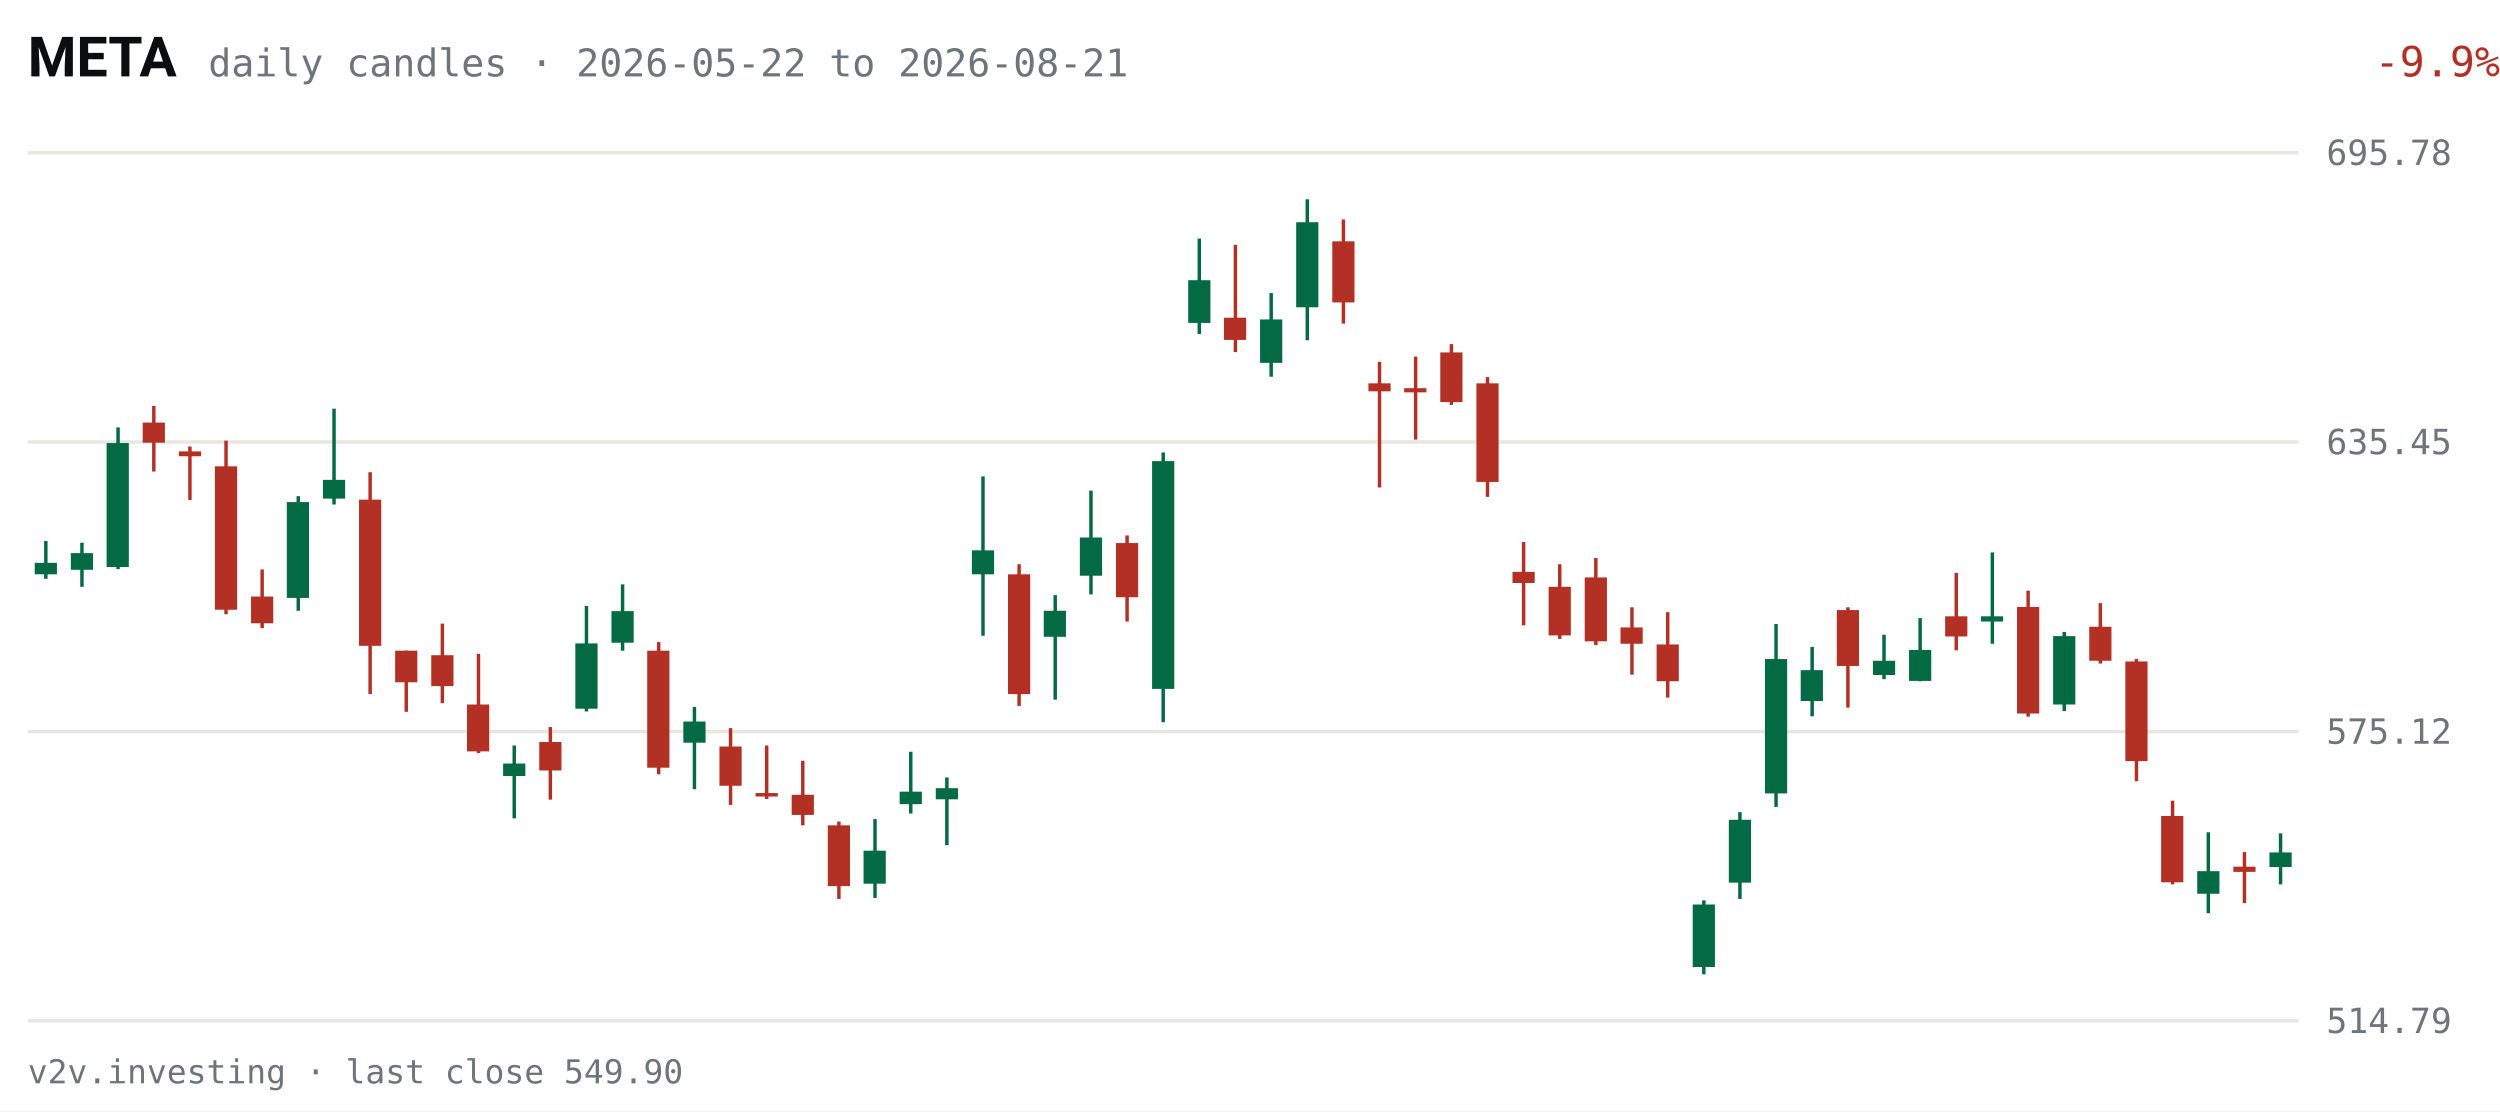
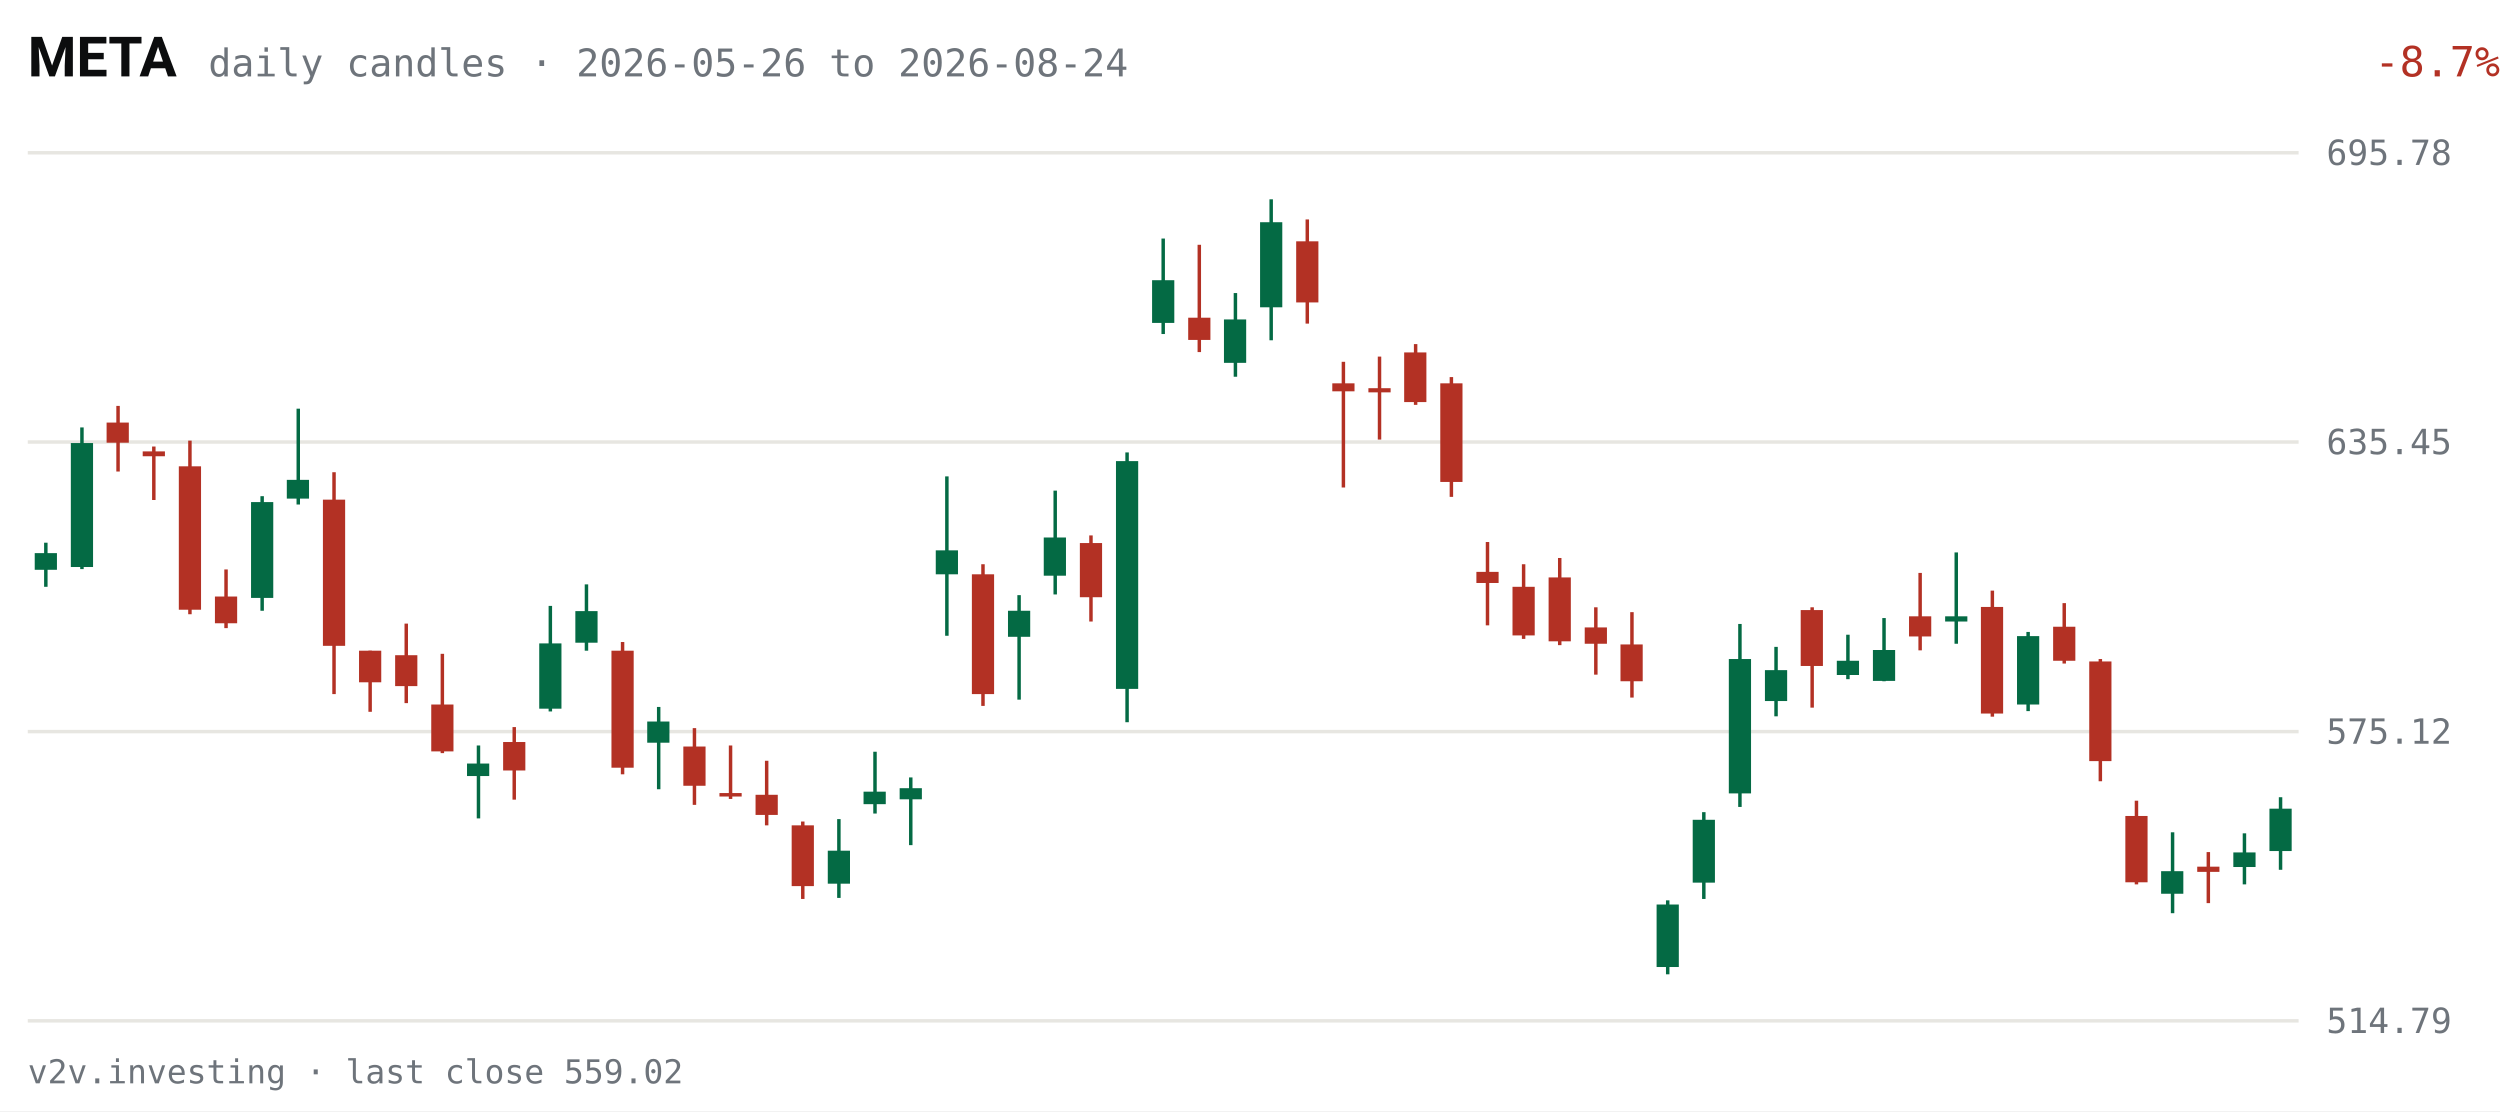
<svg xmlns="http://www.w3.org/2000/svg" viewBox="0 0 720 320" width="720" height="320" role="img" aria-label="META daily candles, last 63 sessions">
  <rect width="720" height="320" fill="#FFFFFF" />
  <text x="8" y="22" fill="#0C0D0E" font-size="16" font-weight="600" font-family="system-ui,-apple-system,Segoe UI,Roboto,sans-serif">META</text>
-   <text x="60" y="22" fill="#6E747B" font-size="11" font-family="ui-monospace,SFMono-Regular,Menlo,Consolas,monospace">daily candles · 2026-05-22 to 2026-08-21</text>
-   <text x="670" y="22" fill="#B33124" font-size="12" text-anchor="end" font-family="ui-monospace,SFMono-Regular,Menlo,Consolas,monospace" transform="translate(50,0)">-9.9%</text>
+   <text x="60" y="22" fill="#6E747B" font-size="11" font-family="ui-monospace,SFMono-Regular,Menlo,Consolas,monospace">daily candles · 2026-05-26 to 2026-08-24</text>
+   <text x="670" y="22" fill="#B33124" font-size="12" text-anchor="end" font-family="ui-monospace,SFMono-Regular,Menlo,Consolas,monospace" transform="translate(50,0)">-8.7%</text>
  <g font-family="ui-monospace,SFMono-Regular,Menlo,Consolas,monospace">
    <line x1="8" y1="294.0" x2="662" y2="294.0" stroke="#E7E6E1" stroke-width="1" />
    <text x="670" y="297.5" fill="#6E747B" font-size="10">514.79</text>
    <line x1="8" y1="210.7" x2="662" y2="210.7" stroke="#E7E6E1" stroke-width="1" />
    <text x="670" y="214.2" fill="#6E747B" font-size="10">575.12</text>
    <line x1="8" y1="127.3" x2="662" y2="127.3" stroke="#E7E6E1" stroke-width="1" />
    <text x="670" y="130.8" fill="#6E747B" font-size="10">635.45</text>
    <line x1="8" y1="44.0" x2="662" y2="44.0" stroke="#E7E6E1" stroke-width="1" />
    <text x="670" y="47.5" fill="#6E747B" font-size="10">695.78</text>
-     <line x1="13.2" y1="155.8" x2="13.2" y2="166.7" stroke="#046A44" stroke-width="1" />
-     <rect x="10.0" y="162.1" width="6.4" height="3.3" fill="#046A44" />
-     <line x1="23.6" y1="156.3" x2="23.6" y2="169.0" stroke="#046A44" stroke-width="1" />
-     <rect x="20.4" y="159.3" width="6.4" height="4.8" fill="#046A44" />
-     <line x1="34.0" y1="123.1" x2="34.0" y2="163.9" stroke="#046A44" stroke-width="1" />
-     <rect x="30.7" y="127.6" width="6.4" height="35.7" fill="#046A44" />
-     <line x1="44.3" y1="116.9" x2="44.3" y2="135.8" stroke="#B33124" stroke-width="1" />
-     <rect x="41.1" y="121.7" width="6.4" height="5.8" fill="#B33124" />
-     <line x1="54.7" y1="128.6" x2="54.7" y2="144.0" stroke="#B33124" stroke-width="1" />
-     <rect x="51.5" y="130.0" width="6.4" height="1.4" fill="#B33124" />
-     <line x1="65.1" y1="126.9" x2="65.1" y2="176.9" stroke="#B33124" stroke-width="1" />
-     <rect x="61.9" y="134.3" width="6.4" height="41.3" fill="#B33124" />
-     <line x1="75.5" y1="164.0" x2="75.5" y2="180.9" stroke="#B33124" stroke-width="1" />
-     <rect x="72.3" y="171.8" width="6.4" height="7.7" fill="#B33124" />
-     <line x1="85.9" y1="142.9" x2="85.9" y2="175.9" stroke="#046A44" stroke-width="1" />
-     <rect x="82.6" y="144.6" width="6.4" height="27.6" fill="#046A44" />
-     <line x1="96.2" y1="117.7" x2="96.2" y2="145.3" stroke="#046A44" stroke-width="1" />
-     <rect x="93.0" y="138.2" width="6.4" height="5.4" fill="#046A44" />
-     <line x1="106.6" y1="136.0" x2="106.6" y2="199.9" stroke="#B33124" stroke-width="1" />
-     <rect x="103.4" y="143.9" width="6.4" height="42.1" fill="#B33124" />
-     <line x1="117.0" y1="187.4" x2="117.0" y2="205.0" stroke="#B33124" stroke-width="1" />
-     <rect x="113.8" y="187.4" width="6.4" height="9.1" fill="#B33124" />
-     <line x1="127.4" y1="179.6" x2="127.4" y2="202.5" stroke="#B33124" stroke-width="1" />
-     <rect x="124.2" y="188.7" width="6.4" height="8.9" fill="#B33124" />
-     <line x1="137.8" y1="188.3" x2="137.8" y2="216.9" stroke="#B33124" stroke-width="1" />
-     <rect x="134.5" y="202.9" width="6.4" height="13.5" fill="#B33124" />
-     <line x1="148.1" y1="214.7" x2="148.1" y2="235.7" stroke="#046A44" stroke-width="1" />
-     <rect x="144.9" y="219.9" width="6.4" height="3.6" fill="#046A44" />
-     <line x1="158.5" y1="209.4" x2="158.5" y2="230.3" stroke="#B33124" stroke-width="1" />
-     <rect x="155.3" y="213.7" width="6.4" height="8.2" fill="#B33124" />
-     <line x1="168.9" y1="174.5" x2="168.9" y2="204.9" stroke="#046A44" stroke-width="1" />
-     <rect x="165.7" y="185.3" width="6.4" height="18.8" fill="#046A44" />
-     <line x1="179.3" y1="168.3" x2="179.3" y2="187.4" stroke="#046A44" stroke-width="1" />
-     <rect x="176.1" y="176.0" width="6.4" height="9.1" fill="#046A44" />
-     <line x1="189.7" y1="184.9" x2="189.7" y2="223.0" stroke="#B33124" stroke-width="1" />
-     <rect x="186.4" y="187.4" width="6.4" height="33.7" fill="#B33124" />
-     <line x1="200.0" y1="203.6" x2="200.0" y2="227.3" stroke="#046A44" stroke-width="1" />
-     <rect x="196.8" y="207.8" width="6.4" height="6.1" fill="#046A44" />
-     <line x1="210.4" y1="209.7" x2="210.4" y2="231.8" stroke="#B33124" stroke-width="1" />
-     <rect x="207.2" y="215.0" width="6.4" height="11.3" fill="#B33124" />
-     <line x1="220.8" y1="214.7" x2="220.8" y2="230.1" stroke="#B33124" stroke-width="1" />
-     <rect x="217.6" y="228.4" width="6.4" height="1.0" fill="#B33124" />
-     <line x1="231.2" y1="219.1" x2="231.2" y2="237.7" stroke="#B33124" stroke-width="1" />
-     <rect x="228.0" y="228.9" width="6.4" height="5.8" fill="#B33124" />
-     <line x1="241.6" y1="236.6" x2="241.6" y2="258.9" stroke="#B33124" stroke-width="1" />
-     <rect x="238.4" y="237.7" width="6.4" height="17.5" fill="#B33124" />
-     <line x1="252.0" y1="235.9" x2="252.0" y2="258.6" stroke="#046A44" stroke-width="1" />
-     <rect x="248.7" y="245.0" width="6.4" height="9.5" fill="#046A44" />
-     <line x1="262.3" y1="216.5" x2="262.3" y2="234.3" stroke="#046A44" stroke-width="1" />
-     <rect x="259.1" y="228.0" width="6.4" height="3.6" fill="#046A44" />
-     <line x1="272.7" y1="223.9" x2="272.7" y2="243.4" stroke="#046A44" stroke-width="1" />
-     <rect x="269.5" y="227.0" width="6.4" height="3.2" fill="#046A44" />
-     <line x1="283.1" y1="137.2" x2="283.1" y2="183.1" stroke="#046A44" stroke-width="1" />
-     <rect x="279.9" y="158.5" width="6.4" height="6.9" fill="#046A44" />
-     <line x1="293.5" y1="162.5" x2="293.5" y2="203.3" stroke="#B33124" stroke-width="1" />
-     <rect x="290.3" y="165.4" width="6.4" height="34.5" fill="#B33124" />
-     <line x1="303.9" y1="171.4" x2="303.9" y2="201.5" stroke="#046A44" stroke-width="1" />
-     <rect x="300.6" y="175.9" width="6.4" height="7.5" fill="#046A44" />
-     <line x1="314.2" y1="141.3" x2="314.2" y2="171.2" stroke="#046A44" stroke-width="1" />
-     <rect x="311.0" y="154.8" width="6.4" height="11.0" fill="#046A44" />
-     <line x1="324.6" y1="154.2" x2="324.6" y2="179.0" stroke="#B33124" stroke-width="1" />
-     <rect x="321.4" y="156.4" width="6.4" height="15.6" fill="#B33124" />
-     <line x1="335.0" y1="130.3" x2="335.0" y2="208.0" stroke="#046A44" stroke-width="1" />
-     <rect x="331.8" y="132.8" width="6.4" height="65.6" fill="#046A44" />
-     <line x1="345.4" y1="68.7" x2="345.4" y2="96.2" stroke="#046A44" stroke-width="1" />
-     <rect x="342.2" y="80.7" width="6.4" height="12.3" fill="#046A44" />
-     <line x1="355.8" y1="70.5" x2="355.8" y2="101.4" stroke="#B33124" stroke-width="1" />
-     <rect x="352.5" y="91.5" width="6.4" height="6.4" fill="#B33124" />
-     <line x1="366.1" y1="84.4" x2="366.1" y2="108.5" stroke="#046A44" stroke-width="1" />
-     <rect x="362.9" y="92.0" width="6.4" height="12.5" fill="#046A44" />
-     <line x1="376.5" y1="57.4" x2="376.5" y2="98.0" stroke="#046A44" stroke-width="1" />
-     <rect x="373.3" y="64.0" width="6.4" height="24.5" fill="#046A44" />
-     <line x1="386.9" y1="63.2" x2="386.9" y2="93.2" stroke="#B33124" stroke-width="1" />
-     <rect x="383.7" y="69.5" width="6.4" height="17.6" fill="#B33124" />
-     <line x1="397.3" y1="104.2" x2="397.3" y2="140.4" stroke="#B33124" stroke-width="1" />
-     <rect x="394.1" y="110.4" width="6.4" height="2.3" fill="#B33124" />
-     <line x1="407.7" y1="102.7" x2="407.7" y2="126.6" stroke="#B33124" stroke-width="1" />
-     <rect x="404.4" y="111.8" width="6.4" height="1.2" fill="#B33124" />
-     <line x1="418.0" y1="99.1" x2="418.0" y2="116.6" stroke="#B33124" stroke-width="1" />
-     <rect x="414.8" y="101.5" width="6.4" height="14.3" fill="#B33124" />
-     <line x1="428.4" y1="108.6" x2="428.4" y2="143.1" stroke="#B33124" stroke-width="1" />
-     <rect x="425.2" y="110.4" width="6.4" height="28.4" fill="#B33124" />
-     <line x1="438.8" y1="156.1" x2="438.8" y2="180.1" stroke="#B33124" stroke-width="1" />
-     <rect x="435.6" y="164.7" width="6.4" height="3.2" fill="#B33124" />
-     <line x1="449.2" y1="162.5" x2="449.2" y2="184.0" stroke="#B33124" stroke-width="1" />
-     <rect x="446.0" y="169.0" width="6.4" height="14.0" fill="#B33124" />
-     <line x1="459.6" y1="160.7" x2="459.6" y2="185.8" stroke="#B33124" stroke-width="1" />
-     <rect x="456.4" y="166.3" width="6.4" height="18.4" fill="#B33124" />
-     <line x1="470.0" y1="174.9" x2="470.0" y2="194.3" stroke="#B33124" stroke-width="1" />
-     <rect x="466.7" y="180.7" width="6.4" height="4.7" fill="#B33124" />
-     <line x1="480.3" y1="176.3" x2="480.3" y2="200.9" stroke="#B33124" stroke-width="1" />
-     <rect x="477.1" y="185.6" width="6.4" height="10.6" fill="#B33124" />
-     <line x1="490.7" y1="259.3" x2="490.7" y2="280.6" stroke="#046A44" stroke-width="1" />
-     <rect x="487.5" y="260.5" width="6.4" height="18.0" fill="#046A44" />
-     <line x1="501.1" y1="233.9" x2="501.1" y2="258.9" stroke="#046A44" stroke-width="1" />
-     <rect x="497.9" y="236.1" width="6.4" height="18.1" fill="#046A44" />
-     <line x1="511.5" y1="179.7" x2="511.5" y2="232.4" stroke="#046A44" stroke-width="1" />
-     <rect x="508.3" y="189.8" width="6.4" height="38.7" fill="#046A44" />
-     <line x1="521.9" y1="186.3" x2="521.9" y2="206.3" stroke="#046A44" stroke-width="1" />
-     <rect x="518.6" y="193.0" width="6.4" height="8.9" fill="#046A44" />
-     <line x1="532.2" y1="174.9" x2="532.2" y2="203.8" stroke="#B33124" stroke-width="1" />
-     <rect x="529.0" y="175.7" width="6.4" height="16.1" fill="#B33124" />
-     <line x1="542.6" y1="182.8" x2="542.6" y2="195.6" stroke="#046A44" stroke-width="1" />
-     <rect x="539.4" y="190.3" width="6.4" height="4.1" fill="#046A44" />
-     <line x1="553.0" y1="178.0" x2="553.0" y2="196.2" stroke="#046A44" stroke-width="1" />
-     <rect x="549.8" y="187.2" width="6.4" height="8.9" fill="#046A44" />
-     <line x1="563.4" y1="165.0" x2="563.4" y2="187.3" stroke="#B33124" stroke-width="1" />
-     <rect x="560.2" y="177.5" width="6.4" height="5.8" fill="#B33124" />
-     <line x1="573.8" y1="159.1" x2="573.8" y2="185.4" stroke="#046A44" stroke-width="1" />
-     <rect x="570.5" y="177.5" width="6.4" height="1.5" fill="#046A44" />
-     <line x1="584.1" y1="170.1" x2="584.1" y2="206.4" stroke="#B33124" stroke-width="1" />
-     <rect x="580.9" y="174.8" width="6.4" height="30.7" fill="#B33124" />
-     <line x1="594.5" y1="182.0" x2="594.5" y2="204.8" stroke="#046A44" stroke-width="1" />
-     <rect x="591.3" y="183.2" width="6.4" height="19.7" fill="#046A44" />
-     <line x1="604.9" y1="173.7" x2="604.9" y2="191.1" stroke="#B33124" stroke-width="1" />
-     <rect x="601.7" y="180.5" width="6.4" height="9.8" fill="#B33124" />
-     <line x1="615.3" y1="189.8" x2="615.3" y2="225.0" stroke="#B33124" stroke-width="1" />
-     <rect x="612.1" y="190.5" width="6.4" height="28.7" fill="#B33124" />
-     <line x1="625.7" y1="230.6" x2="625.7" y2="254.7" stroke="#B33124" stroke-width="1" />
-     <rect x="622.4" y="235.0" width="6.4" height="19.1" fill="#B33124" />
-     <line x1="636.0" y1="239.7" x2="636.0" y2="263.0" stroke="#046A44" stroke-width="1" />
-     <rect x="632.8" y="250.9" width="6.4" height="6.5" fill="#046A44" />
-     <line x1="646.4" y1="245.4" x2="646.4" y2="260.1" stroke="#B33124" stroke-width="1" />
-     <rect x="643.2" y="249.6" width="6.4" height="1.5" fill="#B33124" />
-     <line x1="656.8" y1="240.0" x2="656.8" y2="254.7" stroke="#046A44" stroke-width="1" />
-     <rect x="653.6" y="245.5" width="6.4" height="4.2" fill="#046A44" />
+     <line x1="13.2" y1="156.3" x2="13.2" y2="169.0" stroke="#046A44" stroke-width="1" />
+     <rect x="10.0" y="159.3" width="6.4" height="4.8" fill="#046A44" />
+     <line x1="23.6" y1="123.1" x2="23.6" y2="163.9" stroke="#046A44" stroke-width="1" />
+     <rect x="20.4" y="127.6" width="6.4" height="35.7" fill="#046A44" />
+     <line x1="34.0" y1="116.9" x2="34.0" y2="135.8" stroke="#B33124" stroke-width="1" />
+     <rect x="30.7" y="121.7" width="6.4" height="5.8" fill="#B33124" />
+     <line x1="44.3" y1="128.6" x2="44.3" y2="144.0" stroke="#B33124" stroke-width="1" />
+     <rect x="41.1" y="130.0" width="6.4" height="1.4" fill="#B33124" />
+     <line x1="54.7" y1="126.9" x2="54.7" y2="176.9" stroke="#B33124" stroke-width="1" />
+     <rect x="51.5" y="134.3" width="6.4" height="41.3" fill="#B33124" />
+     <line x1="65.1" y1="164.0" x2="65.1" y2="180.9" stroke="#B33124" stroke-width="1" />
+     <rect x="61.9" y="171.8" width="6.4" height="7.7" fill="#B33124" />
+     <line x1="75.5" y1="142.9" x2="75.5" y2="175.9" stroke="#046A44" stroke-width="1" />
+     <rect x="72.3" y="144.6" width="6.4" height="27.6" fill="#046A44" />
+     <line x1="85.9" y1="117.7" x2="85.9" y2="145.3" stroke="#046A44" stroke-width="1" />
+     <rect x="82.6" y="138.2" width="6.4" height="5.4" fill="#046A44" />
+     <line x1="96.2" y1="136.0" x2="96.2" y2="199.9" stroke="#B33124" stroke-width="1" />
+     <rect x="93.0" y="143.9" width="6.4" height="42.1" fill="#B33124" />
+     <line x1="106.6" y1="187.4" x2="106.6" y2="205.0" stroke="#B33124" stroke-width="1" />
+     <rect x="103.4" y="187.4" width="6.4" height="9.1" fill="#B33124" />
+     <line x1="117.0" y1="179.6" x2="117.0" y2="202.5" stroke="#B33124" stroke-width="1" />
+     <rect x="113.8" y="188.7" width="6.4" height="8.9" fill="#B33124" />
+     <line x1="127.4" y1="188.3" x2="127.4" y2="216.9" stroke="#B33124" stroke-width="1" />
+     <rect x="124.2" y="202.9" width="6.4" height="13.5" fill="#B33124" />
+     <line x1="137.8" y1="214.7" x2="137.8" y2="235.7" stroke="#046A44" stroke-width="1" />
+     <rect x="134.5" y="219.9" width="6.4" height="3.6" fill="#046A44" />
+     <line x1="148.1" y1="209.4" x2="148.1" y2="230.3" stroke="#B33124" stroke-width="1" />
+     <rect x="144.9" y="213.7" width="6.4" height="8.2" fill="#B33124" />
+     <line x1="158.5" y1="174.5" x2="158.5" y2="204.9" stroke="#046A44" stroke-width="1" />
+     <rect x="155.3" y="185.3" width="6.4" height="18.8" fill="#046A44" />
+     <line x1="168.9" y1="168.3" x2="168.9" y2="187.4" stroke="#046A44" stroke-width="1" />
+     <rect x="165.7" y="176.0" width="6.4" height="9.1" fill="#046A44" />
+     <line x1="179.3" y1="184.9" x2="179.3" y2="223.0" stroke="#B33124" stroke-width="1" />
+     <rect x="176.1" y="187.4" width="6.4" height="33.7" fill="#B33124" />
+     <line x1="189.7" y1="203.6" x2="189.7" y2="227.3" stroke="#046A44" stroke-width="1" />
+     <rect x="186.4" y="207.8" width="6.4" height="6.1" fill="#046A44" />
+     <line x1="200.0" y1="209.7" x2="200.0" y2="231.8" stroke="#B33124" stroke-width="1" />
+     <rect x="196.8" y="215.0" width="6.4" height="11.3" fill="#B33124" />
+     <line x1="210.4" y1="214.7" x2="210.4" y2="230.1" stroke="#B33124" stroke-width="1" />
+     <rect x="207.2" y="228.4" width="6.4" height="1.0" fill="#B33124" />
+     <line x1="220.8" y1="219.1" x2="220.8" y2="237.7" stroke="#B33124" stroke-width="1" />
+     <rect x="217.6" y="228.9" width="6.4" height="5.8" fill="#B33124" />
+     <line x1="231.2" y1="236.6" x2="231.2" y2="258.9" stroke="#B33124" stroke-width="1" />
+     <rect x="228.0" y="237.7" width="6.4" height="17.5" fill="#B33124" />
+     <line x1="241.6" y1="235.9" x2="241.6" y2="258.6" stroke="#046A44" stroke-width="1" />
+     <rect x="238.4" y="245.0" width="6.4" height="9.5" fill="#046A44" />
+     <line x1="252.0" y1="216.5" x2="252.0" y2="234.3" stroke="#046A44" stroke-width="1" />
+     <rect x="248.7" y="228.0" width="6.4" height="3.6" fill="#046A44" />
+     <line x1="262.3" y1="223.9" x2="262.3" y2="243.4" stroke="#046A44" stroke-width="1" />
+     <rect x="259.1" y="227.0" width="6.4" height="3.2" fill="#046A44" />
+     <line x1="272.7" y1="137.2" x2="272.7" y2="183.1" stroke="#046A44" stroke-width="1" />
+     <rect x="269.5" y="158.5" width="6.4" height="6.9" fill="#046A44" />
+     <line x1="283.1" y1="162.5" x2="283.1" y2="203.3" stroke="#B33124" stroke-width="1" />
+     <rect x="279.9" y="165.4" width="6.4" height="34.5" fill="#B33124" />
+     <line x1="293.5" y1="171.4" x2="293.5" y2="201.5" stroke="#046A44" stroke-width="1" />
+     <rect x="290.3" y="175.9" width="6.4" height="7.5" fill="#046A44" />
+     <line x1="303.9" y1="141.3" x2="303.9" y2="171.2" stroke="#046A44" stroke-width="1" />
+     <rect x="300.6" y="154.8" width="6.4" height="11.0" fill="#046A44" />
+     <line x1="314.2" y1="154.2" x2="314.2" y2="179.0" stroke="#B33124" stroke-width="1" />
+     <rect x="311.0" y="156.4" width="6.4" height="15.6" fill="#B33124" />
+     <line x1="324.6" y1="130.3" x2="324.6" y2="208.0" stroke="#046A44" stroke-width="1" />
+     <rect x="321.4" y="132.8" width="6.4" height="65.6" fill="#046A44" />
+     <line x1="335.0" y1="68.7" x2="335.0" y2="96.2" stroke="#046A44" stroke-width="1" />
+     <rect x="331.8" y="80.7" width="6.4" height="12.3" fill="#046A44" />
+     <line x1="345.4" y1="70.5" x2="345.4" y2="101.4" stroke="#B33124" stroke-width="1" />
+     <rect x="342.2" y="91.5" width="6.4" height="6.4" fill="#B33124" />
+     <line x1="355.8" y1="84.4" x2="355.8" y2="108.5" stroke="#046A44" stroke-width="1" />
+     <rect x="352.5" y="92.0" width="6.4" height="12.5" fill="#046A44" />
+     <line x1="366.1" y1="57.4" x2="366.1" y2="98.0" stroke="#046A44" stroke-width="1" />
+     <rect x="362.9" y="64.0" width="6.4" height="24.5" fill="#046A44" />
+     <line x1="376.5" y1="63.2" x2="376.5" y2="93.2" stroke="#B33124" stroke-width="1" />
+     <rect x="373.3" y="69.5" width="6.4" height="17.6" fill="#B33124" />
+     <line x1="386.9" y1="104.2" x2="386.9" y2="140.4" stroke="#B33124" stroke-width="1" />
+     <rect x="383.7" y="110.4" width="6.4" height="2.3" fill="#B33124" />
+     <line x1="397.3" y1="102.7" x2="397.3" y2="126.6" stroke="#B33124" stroke-width="1" />
+     <rect x="394.1" y="111.8" width="6.4" height="1.2" fill="#B33124" />
+     <line x1="407.7" y1="99.1" x2="407.7" y2="116.6" stroke="#B33124" stroke-width="1" />
+     <rect x="404.4" y="101.5" width="6.4" height="14.3" fill="#B33124" />
+     <line x1="418.0" y1="108.6" x2="418.0" y2="143.1" stroke="#B33124" stroke-width="1" />
+     <rect x="414.8" y="110.4" width="6.4" height="28.4" fill="#B33124" />
+     <line x1="428.4" y1="156.1" x2="428.4" y2="180.1" stroke="#B33124" stroke-width="1" />
+     <rect x="425.2" y="164.7" width="6.4" height="3.2" fill="#B33124" />
+     <line x1="438.8" y1="162.5" x2="438.8" y2="184.0" stroke="#B33124" stroke-width="1" />
+     <rect x="435.6" y="169.0" width="6.4" height="14.0" fill="#B33124" />
+     <line x1="449.2" y1="160.7" x2="449.2" y2="185.8" stroke="#B33124" stroke-width="1" />
+     <rect x="446.0" y="166.3" width="6.4" height="18.4" fill="#B33124" />
+     <line x1="459.6" y1="174.9" x2="459.6" y2="194.3" stroke="#B33124" stroke-width="1" />
+     <rect x="456.4" y="180.7" width="6.4" height="4.7" fill="#B33124" />
+     <line x1="470.0" y1="176.3" x2="470.0" y2="200.9" stroke="#B33124" stroke-width="1" />
+     <rect x="466.7" y="185.6" width="6.4" height="10.6" fill="#B33124" />
+     <line x1="480.3" y1="259.3" x2="480.3" y2="280.6" stroke="#046A44" stroke-width="1" />
+     <rect x="477.1" y="260.5" width="6.4" height="18.0" fill="#046A44" />
+     <line x1="490.7" y1="233.9" x2="490.7" y2="258.9" stroke="#046A44" stroke-width="1" />
+     <rect x="487.5" y="236.1" width="6.4" height="18.1" fill="#046A44" />
+     <line x1="501.1" y1="179.7" x2="501.1" y2="232.4" stroke="#046A44" stroke-width="1" />
+     <rect x="497.9" y="189.8" width="6.4" height="38.7" fill="#046A44" />
+     <line x1="511.5" y1="186.3" x2="511.5" y2="206.3" stroke="#046A44" stroke-width="1" />
+     <rect x="508.3" y="193.0" width="6.4" height="8.9" fill="#046A44" />
+     <line x1="521.9" y1="174.9" x2="521.9" y2="203.8" stroke="#B33124" stroke-width="1" />
+     <rect x="518.6" y="175.7" width="6.4" height="16.1" fill="#B33124" />
+     <line x1="532.2" y1="182.8" x2="532.2" y2="195.6" stroke="#046A44" stroke-width="1" />
+     <rect x="529.0" y="190.3" width="6.4" height="4.1" fill="#046A44" />
+     <line x1="542.6" y1="178.0" x2="542.6" y2="196.2" stroke="#046A44" stroke-width="1" />
+     <rect x="539.4" y="187.2" width="6.4" height="8.9" fill="#046A44" />
+     <line x1="553.0" y1="165.0" x2="553.0" y2="187.3" stroke="#B33124" stroke-width="1" />
+     <rect x="549.8" y="177.5" width="6.4" height="5.8" fill="#B33124" />
+     <line x1="563.4" y1="159.1" x2="563.4" y2="185.4" stroke="#046A44" stroke-width="1" />
+     <rect x="560.2" y="177.5" width="6.4" height="1.5" fill="#046A44" />
+     <line x1="573.8" y1="170.1" x2="573.8" y2="206.4" stroke="#B33124" stroke-width="1" />
+     <rect x="570.5" y="174.8" width="6.4" height="30.7" fill="#B33124" />
+     <line x1="584.1" y1="182.0" x2="584.1" y2="204.8" stroke="#046A44" stroke-width="1" />
+     <rect x="580.9" y="183.2" width="6.4" height="19.7" fill="#046A44" />
+     <line x1="594.5" y1="173.7" x2="594.5" y2="191.1" stroke="#B33124" stroke-width="1" />
+     <rect x="591.3" y="180.5" width="6.4" height="9.8" fill="#B33124" />
+     <line x1="604.9" y1="189.8" x2="604.9" y2="225.0" stroke="#B33124" stroke-width="1" />
+     <rect x="601.7" y="190.5" width="6.4" height="28.7" fill="#B33124" />
+     <line x1="615.3" y1="230.6" x2="615.3" y2="254.7" stroke="#B33124" stroke-width="1" />
+     <rect x="612.1" y="235.0" width="6.4" height="19.1" fill="#B33124" />
+     <line x1="625.7" y1="239.7" x2="625.7" y2="263.0" stroke="#046A44" stroke-width="1" />
+     <rect x="622.4" y="250.9" width="6.4" height="6.5" fill="#046A44" />
+     <line x1="636.0" y1="245.4" x2="636.0" y2="260.1" stroke="#B33124" stroke-width="1" />
+     <rect x="632.8" y="249.6" width="6.4" height="1.5" fill="#B33124" />
+     <line x1="646.4" y1="240.0" x2="646.4" y2="254.7" stroke="#046A44" stroke-width="1" />
+     <rect x="643.2" y="245.5" width="6.4" height="4.2" fill="#046A44" />
+     <line x1="656.8" y1="229.6" x2="656.8" y2="250.5" stroke="#046A44" stroke-width="1" />
+     <rect x="653.6" y="232.9" width="6.4" height="12.2" fill="#046A44" />
  </g>
-   <text x="8" y="312" fill="#6E747B" font-size="9.5" font-family="ui-monospace,SFMono-Regular,Menlo,Consolas,monospace">v2v.investing · last close 549.90</text>
+   <text x="8" y="312" fill="#6E747B" font-size="9.5" font-family="ui-monospace,SFMono-Regular,Menlo,Consolas,monospace">v2v.investing · last close 559.02</text>
</svg>
